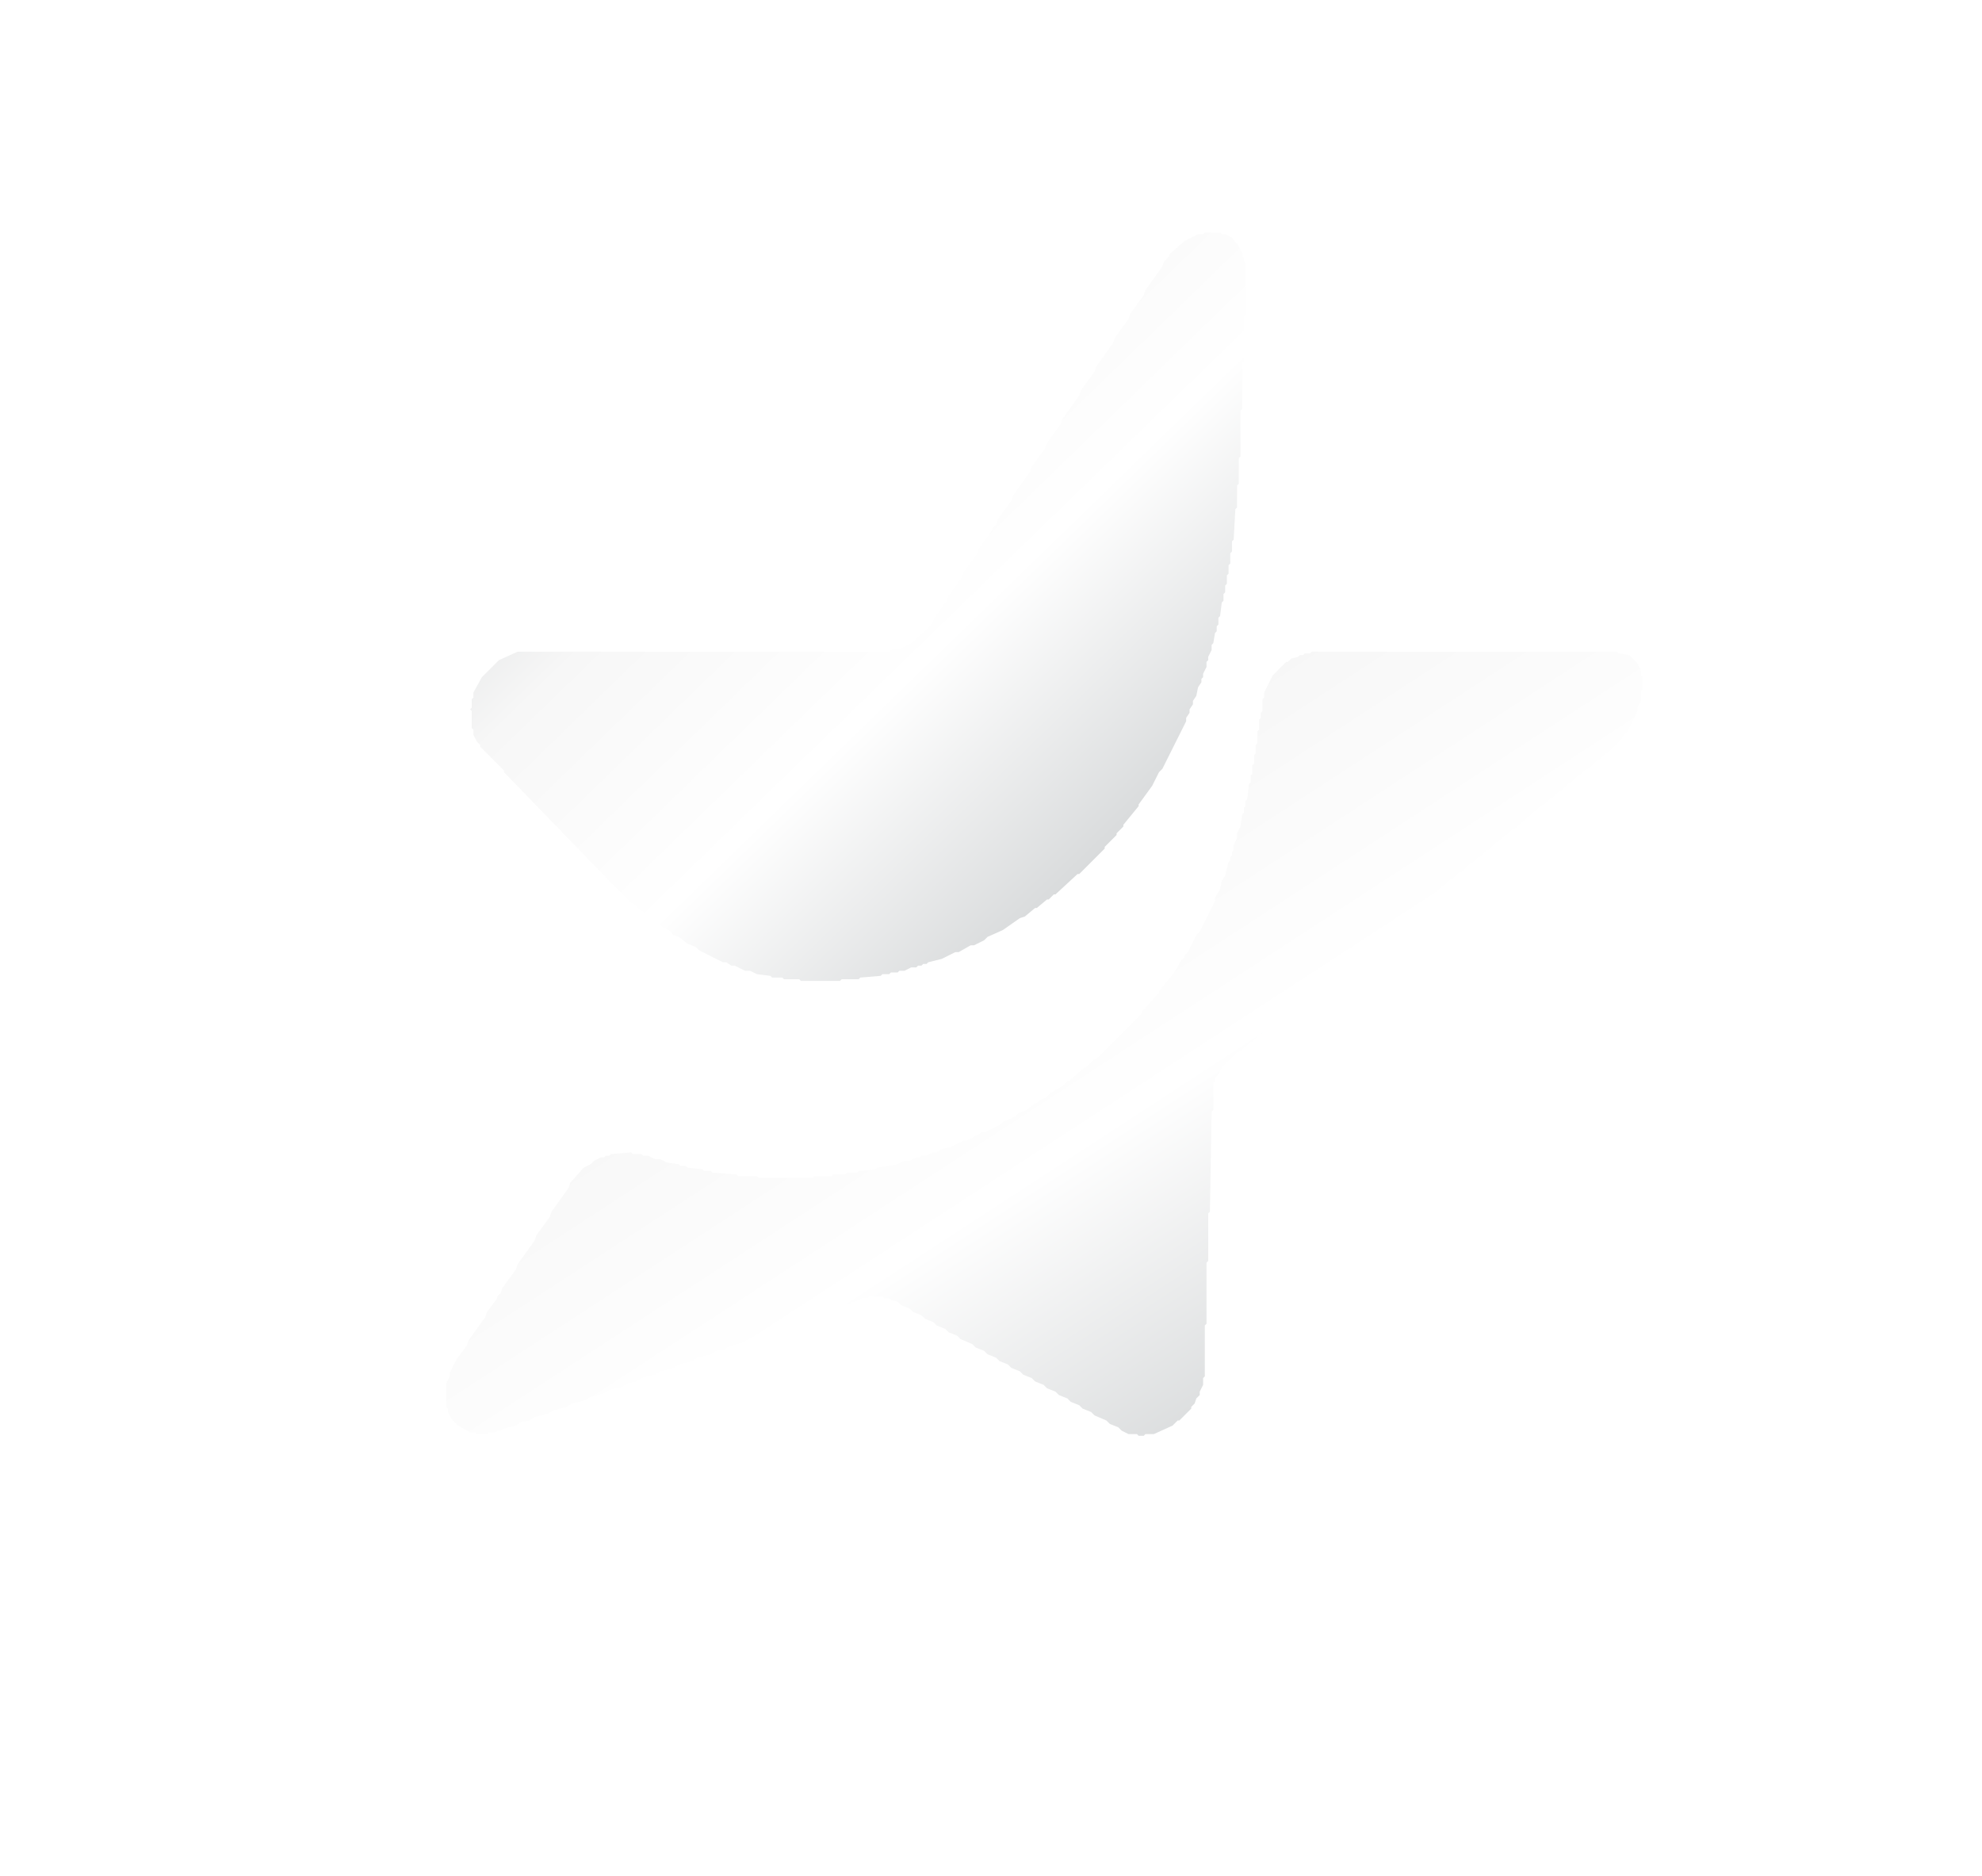
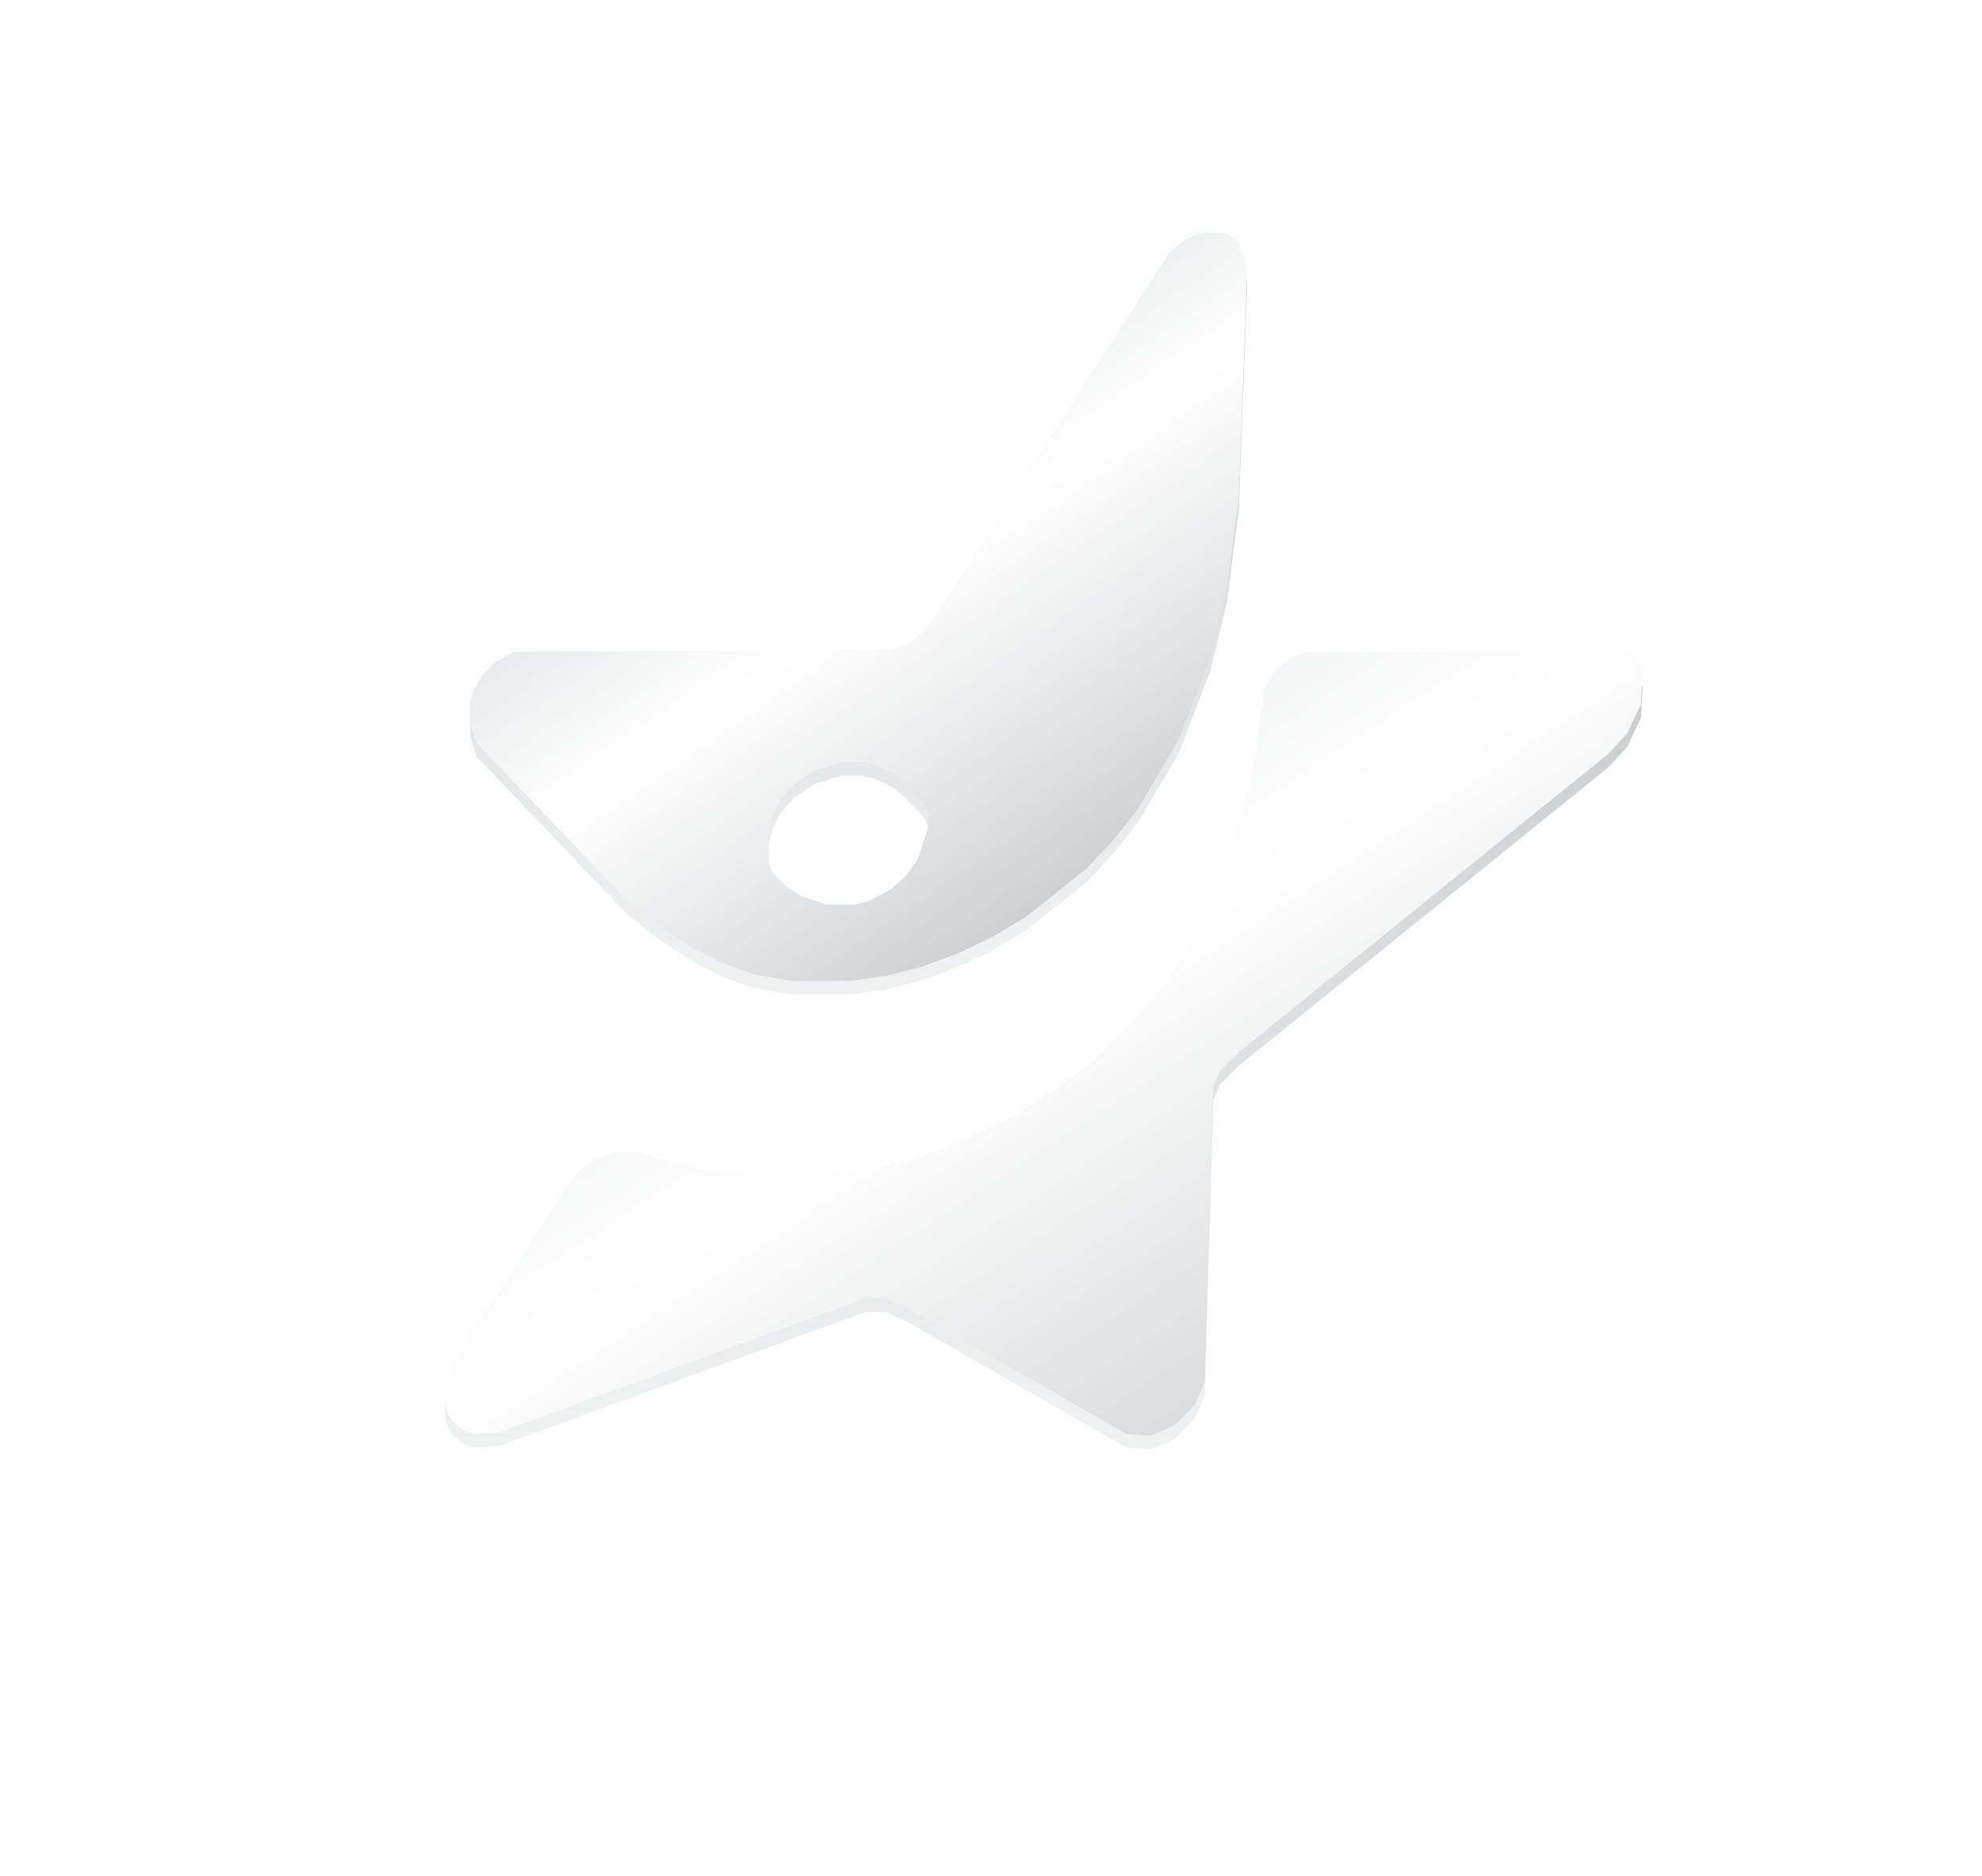
<svg xmlns="http://www.w3.org/2000/svg" viewBox="0 0 1168 1105" preserveAspectRatio="xMidYMid meet">
  <defs>
-     <linearGradient id="metal" x1="0" y1="0" x2="1" y2="1">
-       <stop offset="0" stop-color="#bfc2c4" />
-       <stop offset="0.35" stop-color="#f7f7f7" />
-       <stop offset="0.58" stop-color="#ffffff" />
-       <stop offset="0.82" stop-color="#d9dbdc" />
-       <stop offset="1" stop-color="#b8bbbd" />
+     <linearGradient id="metal" x1=".18" y1=".05" x2=".82" y2=".95">
+       <stop offset="0" stop-color="#b9bdc0" />
+       <stop offset=".28" stop-color="#e6e8e9" />
+       <stop offset=".5" stop-color="#fff" />
+       <stop offset=".7" stop-color="#e9eaeb" />
+       <stop offset="1" stop-color="#c3c6c8" />
    </linearGradient>
-     <linearGradient id="shade" x1="0" y1="0" x2="0" y2="1">
-       <stop offset="0" stop-color="#aeb2b4" stop-opacity=".72" />
-       <stop offset="1" stop-color="#c9ccce" stop-opacity=".35" />
+     <linearGradient id="wing" x1="0" y1="0" x2="1" y2="1">
+       <stop offset="0" stop-color="#d7dadd" />
+       <stop offset=".48" stop-color="#fff" />
+       <stop offset="1" stop-color="#c3c6c8" />
+     </linearGradient>
+     <linearGradient id="shadow" x1="0" y1="0" x2="0" y2="1">
+       <stop offset="0" stop-color="#aeb2b4" stop-opacity=".75" />
+       <stop offset="1" stop-color="#c7cacc" stop-opacity=".28" />
    </linearGradient>
  </defs>
-   <g fill="url(#metal)" fill-rule="evenodd">
-     <path d="M 965,391 L 960,386 L 954,385 L 953,384 L 773,384 L 772,385 L 769,385 L 768,386 L 766,386 L 765,387 L 761,388 L 759,390 L 758,390 L 750,398 L 745,408 L 745,411 L 744,412 L 744,419 L 743,420 L 743,423 L 742,424 L 742,430 L 741,431 L 741,438 L 740,439 L 740,444 L 739,445 L 739,450 L 738,451 L 738,456 L 737,457 L 737,461 L 736,462 L 735,471 L 734,472 L 734,475 L 733,476 L 733,479 L 732,480 L 731,487 L 729,491 L 729,494 L 727,498 L 727,501 L 726,502 L 726,504 L 725,505 L 725,507 L 724,508 L 722,516 L 720,519 L 719,524 L 716,529 L 716,531 L 707,549 L 705,551 L 700,561 L 698,563 L 698,564 L 696,566 L 692,573 L 683,584 L 683,585 L 673,596 L 673,597 L 646,624 L 645,624 L 640,629 L 639,629 L 630,637 L 629,637 L 626,640 L 619,644 L 616,647 L 613,648 L 611,650 L 610,650 L 605,654 L 600,656 L 598,658 L 591,661 L 589,663 L 581,667 L 579,667 L 570,672 L 568,672 L 560,676 L 555,677 L 552,679 L 550,679 L 546,681 L 543,681 L 542,682 L 540,682 L 536,684 L 533,684 L 529,686 L 517,688 L 516,689 L 506,690 L 505,691 L 499,691 L 498,692 L 491,692 L 490,693 L 480,693 L 479,694 L 447,694 L 446,693 L 435,693 L 434,692 L 420,691 L 419,690 L 415,690 L 414,689 L 405,688 L 404,687 L 401,687 L 400,686 L 393,685 L 389,683 L 386,683 L 382,681 L 379,681 L 378,680 L 373,680 L 372,679 L 360,680 L 359,681 L 357,681 L 356,682 L 354,682 L 350,684 L 348,686 L 344,688 L 336,697 L 335,700 L 325,714 L 324,717 L 316,728 L 315,731 L 305,745 L 304,748 L 296,759 L 295,762 L 293,764 L 293,765 L 287,773 L 286,776 L 276,790 L 275,793 L 269,801 L 265,809 L 265,811 L 263,815 L 263,829 L 264,830 L 264,832 L 266,836 L 270,840 L 277,844 L 280,844 L 281,845 L 287,845 L 288,844 L 292,844 L 293,843 L 295,843 L 296,842 L 304,840 L 307,838 L 312,837 L 315,835 L 323,833 L 326,831 L 334,829 L 337,827 L 345,825 L 348,823 L 356,821 L 359,819 L 367,817 L 370,815 L 375,814 L 378,812 L 386,810 L 389,808 L 397,806 L 400,804 L 408,802 L 411,800 L 419,798 L 422,796 L 427,795 L 430,793 L 438,791 L 441,789 L 449,787 L 452,785 L 460,783 L 463,781 L 471,779 L 474,777 L 476,777 L 482,774 L 490,772 L 493,770 L 495,770 L 496,769 L 498,769 L 499,768 L 501,768 L 502,767 L 504,767 L 508,765 L 511,765 L 512,764 L 520,764 L 521,765 L 524,765 L 525,766 L 529,767 L 531,769 L 536,771 L 538,773 L 543,775 L 545,777 L 550,779 L 552,781 L 557,783 L 559,785 L 564,787 L 566,789 L 573,792 L 575,794 L 580,796 L 582,798 L 587,800 L 589,802 L 594,804 L 596,806 L 601,808 L 603,810 L 608,812 L 610,814 L 615,816 L 617,818 L 622,820 L 624,822 L 629,824 L 631,826 L 636,828 L 638,830 L 643,832 L 645,834 L 652,837 L 654,839 L 659,841 L 661,843 L 665,845 L 670,845 L 671,846 L 674,846 L 675,845 L 680,845 L 691,840 L 694,837 L 695,837 L 702,830 L 702,829 L 704,827 L 705,824 L 707,822 L 707,820 L 709,816 L 709,812 L 710,811 L 710,781 L 711,780 L 711,744 L 712,743 L 712,715 L 713,714 L 714,655 L 715,654 L 715,638 L 716,637 L 716,635 L 718,633 L 720,629 L 729,620 L 730,620 L 737,614 L 738,614 L 743,609 L 744,609 L 748,605 L 749,605 L 753,601 L 754,601 L 759,596 L 760,596 L 764,592 L 765,592 L 769,588 L 770,588 L 786,574 L 787,574 L 791,570 L 792,570 L 796,566 L 797,566 L 802,561 L 803,561 L 807,557 L 808,557 L 812,553 L 813,553 L 818,548 L 819,548 L 823,544 L 824,544 L 828,540 L 829,540 L 834,535 L 835,535 L 839,531 L 840,531 L 844,527 L 845,527 L 850,522 L 851,522 L 855,518 L 856,518 L 860,514 L 861,514 L 866,509 L 867,509 L 871,505 L 872,505 L 876,501 L 877,501 L 882,496 L 883,496 L 887,492 L 888,492 L 892,488 L 893,488 L 909,474 L 910,474 L 914,470 L 915,470 L 919,466 L 920,466 L 925,461 L 926,461 L 930,457 L 931,457 L 935,453 L 936,453 L 941,448 L 942,448 L 946,444 L 947,444 L 956,435 L 956,434 L 959,431 L 965,419 L 965,417 L 967,413 L 967,407 L 968,406 L 968,399 L 967,398 L 967,395 Z" />
-     <path d="M 730,145 L 726,140 L 722,138 L 720,138 L 719,137 L 710,137 L 709,138 L 706,138 L 698,142 L 689,150 L 689,151 L 686,154 L 685,157 L 675,171 L 674,174 L 666,185 L 665,188 L 657,199 L 656,202 L 646,216 L 645,219 L 637,230 L 636,233 L 626,247 L 625,250 L 617,261 L 616,264 L 608,275 L 607,278 L 597,292 L 596,295 L 588,306 L 587,309 L 585,311 L 585,312 L 577,323 L 576,326 L 568,337 L 567,340 L 559,351 L 558,354 L 556,356 L 556,357 L 554,359 L 554,360 L 552,362 L 548,369 L 537,379 L 531,382 L 525,383 L 524,384 L 305,384 L 294,389 L 284,399 L 279,408 L 279,411 L 278,412 L 278,417 L 277,418 L 278,419 L 278,429 L 279,430 L 279,433 L 281,437 L 283,439 L 283,440 L 297,454 L 297,455 L 359,519 L 359,520 L 360,520 L 372,532 L 373,532 L 378,537 L 379,537 L 387,544 L 388,544 L 390,546 L 394,548 L 397,551 L 400,552 L 405,556 L 410,558 L 412,560 L 426,567 L 428,567 L 431,569 L 433,569 L 439,572 L 442,572 L 446,574 L 454,575 L 455,576 L 461,576 L 462,577 L 471,577 L 472,578 L 495,578 L 496,577 L 506,577 L 507,576 L 519,575 L 520,574 L 524,574 L 525,573 L 529,573 L 530,572 L 533,572 L 537,570 L 540,570 L 541,569 L 543,569 L 544,568 L 546,568 L 547,567 L 555,565 L 563,561 L 565,561 L 572,557 L 574,557 L 580,554 L 582,552 L 591,548 L 601,541 L 604,540 L 610,535 L 611,535 L 617,530 L 618,530 L 621,527 L 622,527 L 635,515 L 636,515 L 651,500 L 651,499 L 658,492 L 658,491 L 662,487 L 662,486 L 671,475 L 671,474 L 679,463 L 683,455 L 685,453 L 699,425 L 699,423 L 701,420 L 701,418 L 703,415 L 703,413 L 705,410 L 706,405 L 708,402 L 708,400 L 709,399 L 709,397 L 711,393 L 711,390 L 712,389 L 712,387 L 714,383 L 714,380 L 715,379 L 716,373 L 717,372 L 717,369 L 718,368 L 718,364 L 719,363 L 720,355 L 721,354 L 721,350 L 722,349 L 722,345 L 723,344 L 723,339 L 724,338 L 724,333 L 725,332 L 725,326 L 726,325 L 726,319 L 727,318 L 728,300 L 729,299 L 729,286 L 730,285 L 730,270 L 731,269 L 731,242 L 732,241 L 732,214 L 733,213 L 733,186 L 734,185 L 734,155 L 733,154 L 733,152 L 732,151 L 732,149 Z" />
+   <g transform="translate(0 8)" fill="url(#shadow)" opacity=".9">
+     <path d="M 965,390 961,386 956,384 771,384 760,388 750,397 745,406 740,443 734,473 725,506 714,534 698,563 684,583 665,605 644,625 625,640 597,658 556,677 518,688 485,693 458,694 417,690 376,679 363,679 349,684 342,689 336,696 269,800 264,810 262,819 263,831 266,837 272,842 279,845 294,844 510,765 522,765 535,771 664,845 678,846 692,840 704,828 710,814 715,640 719,631 730,620 948,444 959,432 967,415 968,397 Z" />
+     <path d="M 730,144 727,140 721,137 708,137 697,142 689,149 548,368 536,379 526,383 303,384 292,390 284,398 279,407 277,414 277,426 281,438 370,531 389,546 409,559 427,568 444,574 466,578 501,578 522,575 542,570 564,562 585,552 605,540 640,512 657,494 671,476 695,435 713,388 723,347 730,293 735,158 Z M 496,449 508,449 516,451 528,457 544,473 547,479 547,487 541,506 534,516 525,524 512,531 504,533 487,533 472,528 463,522 456,515 453,509 453,489 455,481 460,471 468,462 480,454 Z" fill-rule="evenodd" clip-rule="evenodd" />
  </g>
+   <path d="M 965,390 961,386 956,384 771,384 760,388 750,397 745,406 740,443 734,473 725,506 714,534 698,563 684,583 665,605 644,625 625,640 597,658 556,677 518,688 485,693 458,694 417,690 376,679 363,679 349,684 342,689 336,696 269,800 264,810 262,819 263,831 266,837 272,842 279,845 294,844 510,765 522,765 535,771 664,845 678,846 692,840 704,828 710,814 715,640 719,631 730,620 948,444 959,432 967,415 968,397 Z" fill="url(#wing)" />
+   <path d="M 730,144 727,140 721,137 708,137 697,142 689,149 548,368 536,379 526,383 303,384 292,390 284,398 279,407 277,414 277,426 281,438 370,531 389,546 409,559 427,568 444,574 466,578 501,578 522,575 542,570 564,562 585,552 605,540 640,512 657,494 671,476 695,435 713,388 723,347 730,293 735,158 Z M 496,449 508,449 516,451 528,457 544,473 547,479 547,487 541,506 534,516 525,524 512,531 504,533 487,533 472,528 463,522 456,515 453,509 453,489 455,481 460,471 468,462 480,454 Z" fill="url(#metal)" fill-rule="evenodd" clip-rule="evenodd" />
</svg>
